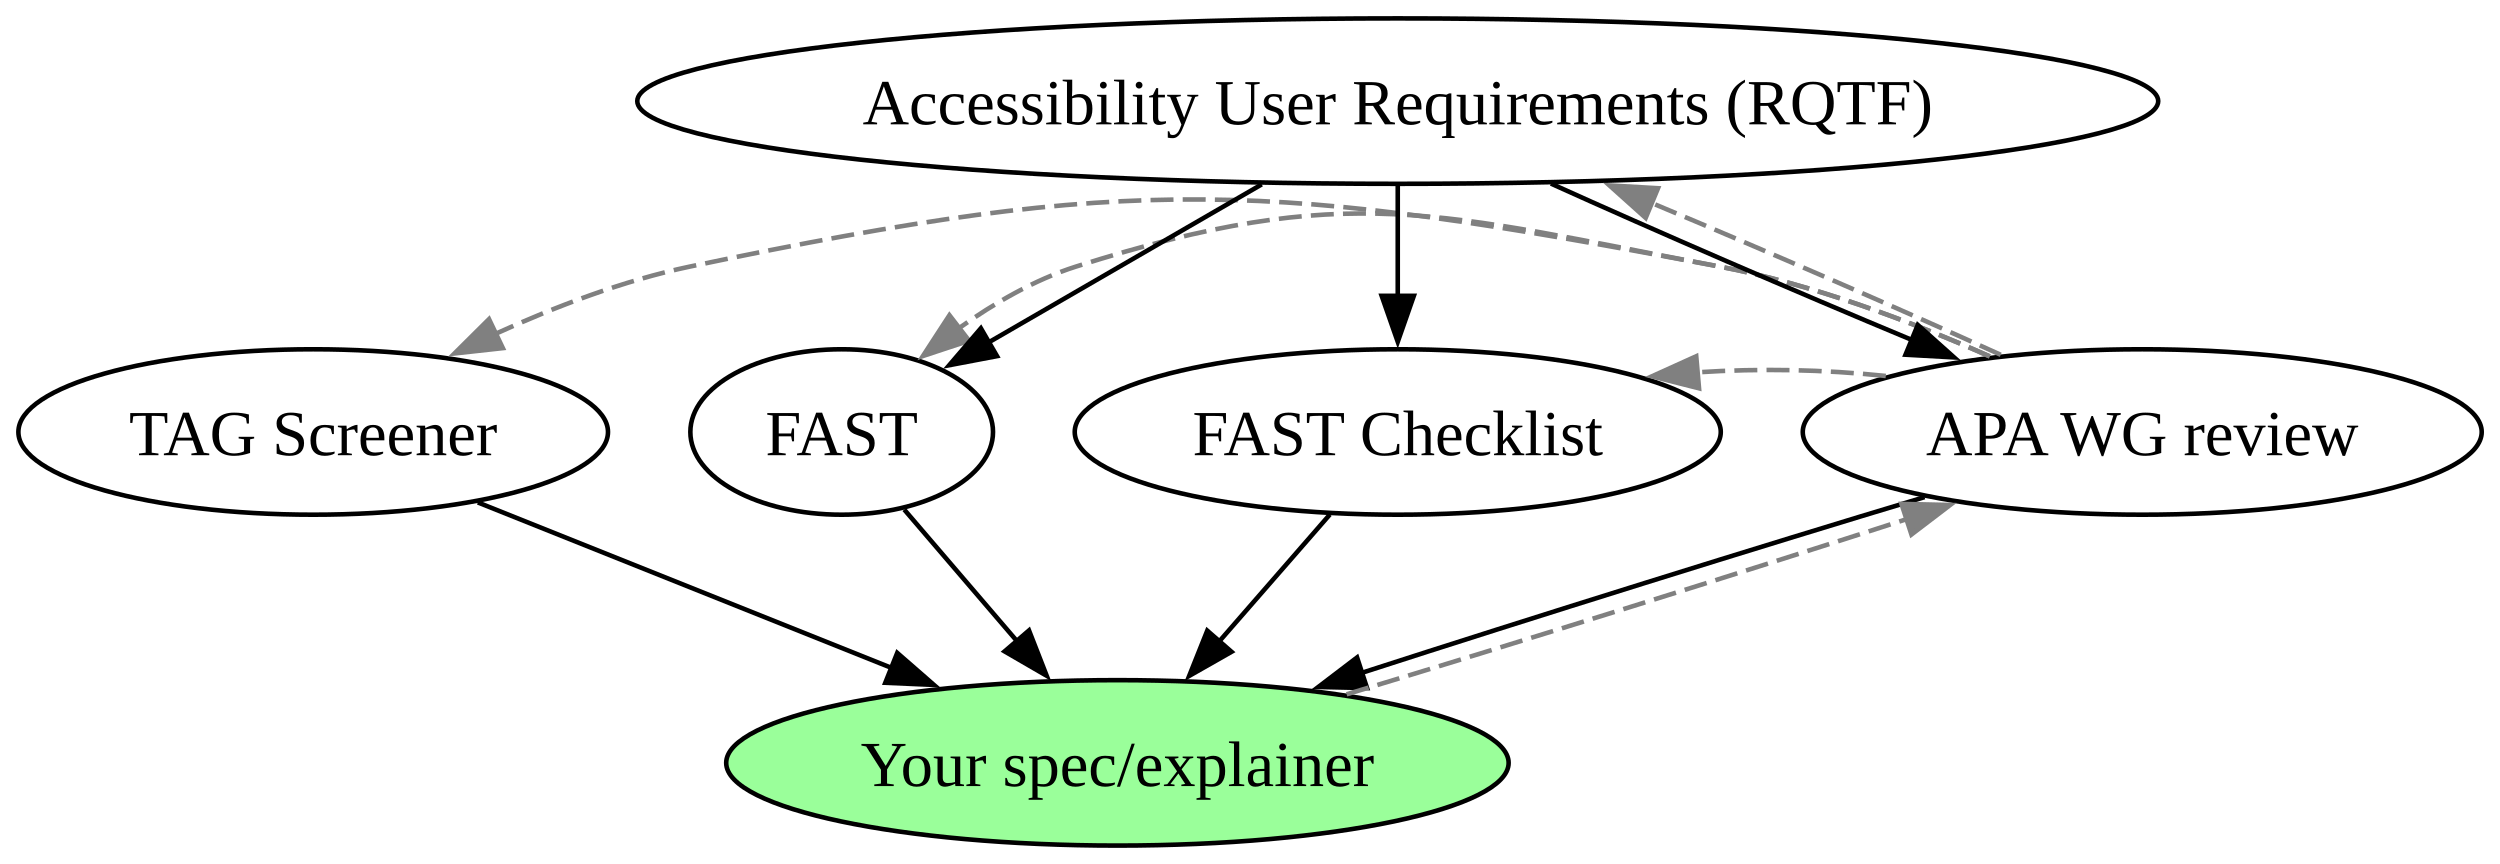
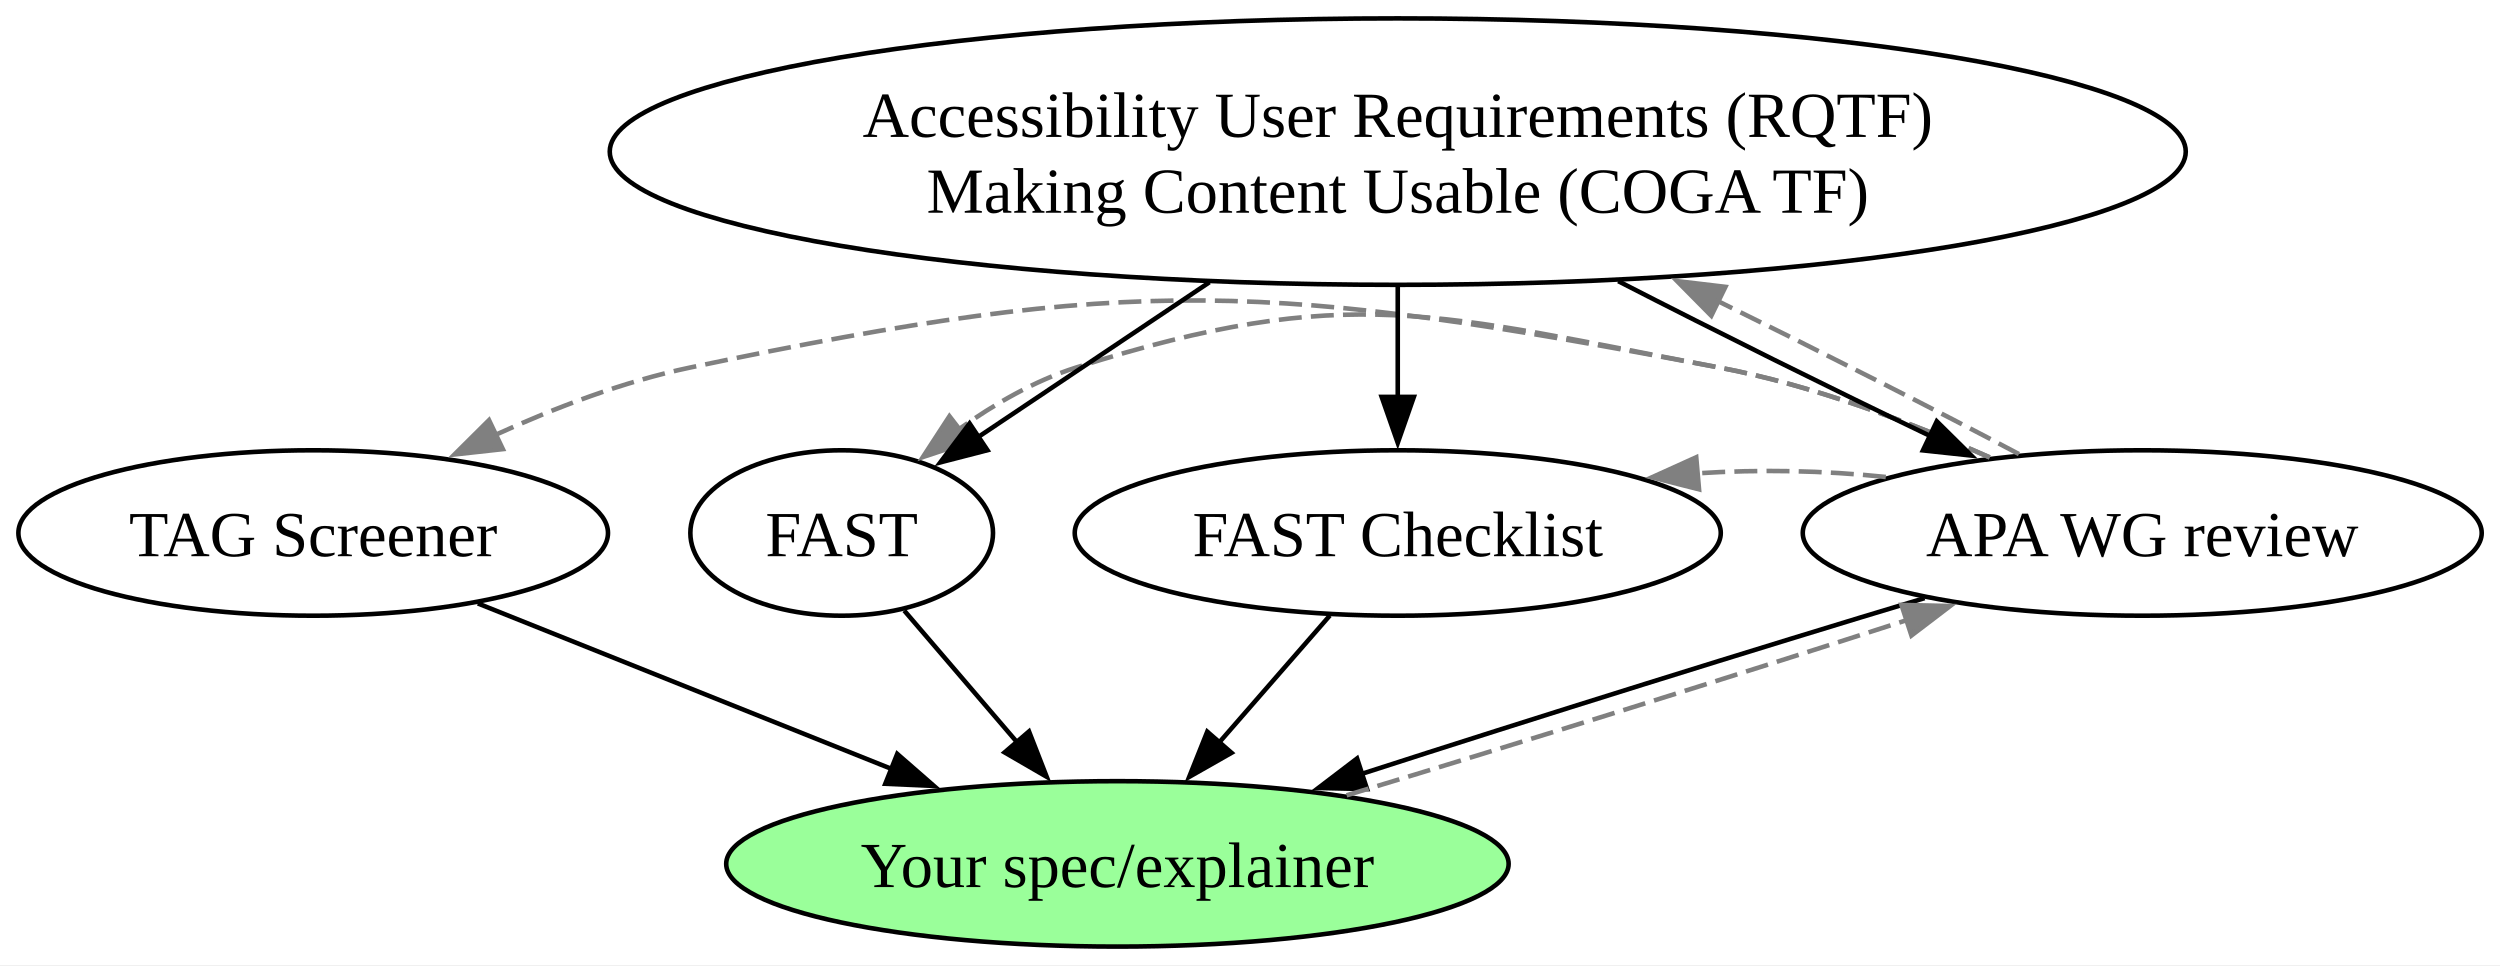
- <svg xmlns="http://www.w3.org/2000/svg" width="544pt" height="188pt" viewBox="0.00 0.00 544.00 188.00">
-   <g id="graph0" class="graph" transform="scale(1 1) rotate(0) translate(4 184)">
-     <polygon fill="white" stroke="none" points="-4,4 -4,-184 540.02,-184 540.02,4 -4,4" />
+ <svg xmlns="http://www.w3.org/2000/svg" width="544pt" height="210pt" viewBox="0.00 0.00 544.00 210.00">
+   <g id="graph0" class="graph" transform="scale(1 1) rotate(0) translate(4 205.98)">
+     <polygon fill="white" stroke="none" points="-4,4 -4,-205.98 540.02,-205.98 540.02,4 -4,4" />
    <g id="node1" class="node">
      <ellipse fill="none" stroke="black" cx="64.15" cy="-90" rx="64.15" ry="18" />
      <text xml:space="preserve" text-anchor="middle" x="64.15" y="-84.95" font-family="Times New Roman,serif" font-size="14.00">TAG Screener</text>
    </g>
    <g id="node2" class="node">
      <ellipse fill="none" stroke="black" cx="179.15" cy="-90" rx="32.93" ry="18" />
      <text xml:space="preserve" text-anchor="middle" x="179.15" y="-84.95" font-family="Times New Roman,serif" font-size="14.00">FAST</text>
    </g>
    <g id="node6" class="node">
      <ellipse fill="#9aff9a" stroke="black" cx="239.15" cy="-18" rx="85.13" ry="18" />
      <text xml:space="preserve" text-anchor="middle" x="239.15" y="-12.95" font-family="Times New Roman,serif" font-size="14.00">Your spec/explainer</text>
    </g>
    <g id="edge7" class="edge">
      <path fill="none" stroke="black" d="M99.98,-74.67C125.96,-64.27 161.41,-50.09 190.03,-38.65" />
      <polygon fill="black" stroke="black" points="191.24,-41.93 199.22,-34.97 188.64,-35.43 191.24,-41.93" />
    </g>
    <g id="node3" class="node">
      <ellipse fill="none" stroke="black" cx="300.15" cy="-90" rx="70.29" ry="18" />
      <text xml:space="preserve" text-anchor="middle" x="300.15" y="-84.95" font-family="Times New Roman,serif" font-size="14.00">FAST Checklist</text>
    </g>
    <g id="edge8" class="edge">
      <path fill="none" stroke="black" d="M192.76,-73.12C200.07,-64.59 209.24,-53.89 217.5,-44.25" />
      <polygon fill="black" stroke="black" points="219.91,-46.82 223.76,-36.95 214.6,-42.26 219.91,-46.82" />
    </g>
    <g id="node4" class="node">
      <ellipse fill="none" stroke="black" cx="462.15" cy="-90" rx="73.87" ry="18" />
      <text xml:space="preserve" text-anchor="middle" x="462.15" y="-84.95" font-family="Times New Roman,serif" font-size="14.00">APA WG review</text>
    </g>
    <g id="edge9" class="edge">
      <path fill="none" stroke="black" d="M285.38,-72.05C278.11,-63.71 269.2,-53.49 261.15,-44.25" />
      <polygon fill="black" stroke="black" points="263.98,-42.17 254.77,-36.93 258.7,-46.77 263.98,-42.17" />
    </g>
    <g id="edge15" class="edge">
      <path fill="none" stroke="grey" stroke-dasharray="5,2" d="M428.96,-106.45C411.85,-114.04 390.37,-122.18 370.15,-126 272.32,-144.46 243.58,-146.45 146.15,-126 131.74,-122.98 116.77,-117.26 103.63,-111.27" />
      <polygon fill="grey" stroke="grey" points="105.42,-108.25 94.89,-107.09 102.41,-114.56 105.42,-108.25" />
    </g>
    <g id="edge13" class="edge">
      <path fill="none" stroke="grey" stroke-dasharray="5,2" d="M428.96,-106.45C411.85,-114.04 390.37,-122.18 370.15,-126 309,-137.54 289.45,-144.82 230.15,-126 221.14,-123.14 212.35,-118.05 204.68,-112.59" />
      <polygon fill="grey" stroke="grey" points="206.88,-109.86 196.82,-106.53 202.6,-115.41 206.88,-109.86" />
    </g>
    <g id="edge14" class="edge">
      <path fill="none" stroke="grey" stroke-dasharray="5,2" d="M406.35,-102.19C392.7,-103.61 379.05,-103.87 365.4,-102.99" />
      <polygon fill="grey" stroke="grey" points="365.71,-99.5 355.44,-102.11 365.1,-106.48 365.71,-99.5" />
    </g>
    <g id="node5" class="node">
-       <ellipse fill="none" stroke="black" cx="300.15" cy="-162" rx="165.48" ry="18" />
-       <text xml:space="preserve" text-anchor="middle" x="300.15" y="-156.95" font-family="Times New Roman,serif" font-size="14.00">Accessibility User Requirements (RQTF)</text>
+       <ellipse fill="none" stroke="black" cx="300.15" cy="-172.99" rx="171.47" ry="28.99" />
+       <text xml:space="preserve" text-anchor="middle" x="300.15" y="-176.19" font-family="Times New Roman,serif" font-size="14.00">Accessibility User Requirements (RQTF)</text>
+       <text xml:space="preserve" text-anchor="middle" x="300.15" y="-159.69" font-family="Times New Roman,serif" font-size="14.00">Making Content Usable (COGA TF)</text>
    </g>
    <g id="edge12" class="edge">
-       <path fill="none" stroke="grey" stroke-dasharray="5,2" d="M431.36,-106.79C409.9,-116.55 380.81,-129.2 355.43,-139.82" />
-       <polygon fill="grey" stroke="grey" points="354.1,-136.58 346.21,-143.65 356.78,-143.04 354.1,-136.58" />
+       <path fill="none" stroke="grey" stroke-dasharray="5,2" d="M435.32,-107.17C417.35,-116.71 392.92,-129.1 369.75,-140.49" />
+       <polygon fill="grey" stroke="grey" points="368.38,-137.27 360.93,-144.81 371.45,-143.56 368.38,-137.27" />
    </g>
    <g id="edge10" class="edge">
      <path fill="none" stroke="black" d="M414.79,-75.83C378.8,-65.02 329.39,-49.58 292.1,-37.52" />
      <polygon fill="black" stroke="black" points="293.47,-34.28 282.87,-34.52 291.3,-40.94 293.47,-34.28" />
    </g>
    <g id="edge4" class="edge">
-       <path fill="none" stroke="black" d="M270.55,-143.88C252.48,-133.43 229.39,-120.07 210.94,-109.39" />
-       <polygon fill="black" stroke="black" points="212.95,-106.51 202.54,-104.53 209.44,-112.57 212.95,-106.51" />
+       <path fill="none" stroke="black" d="M259.18,-144.57C242.65,-133.5 223.93,-120.98 208.76,-110.82" />
+       <polygon fill="black" stroke="black" points="210.87,-108.02 200.61,-105.37 206.98,-113.84 210.87,-108.02" />
    </g>
    <g id="edge5" class="edge">
-       <path fill="none" stroke="black" d="M300.15,-143.7C300.15,-136.41 300.15,-127.73 300.15,-119.54" />
-       <polygon fill="black" stroke="black" points="303.65,-119.62 300.15,-109.62 296.65,-119.62 303.65,-119.62" />
+       <path fill="none" stroke="black" d="M300.15,-143.66C300.15,-135.79 300.15,-127.24 300.15,-119.36" />
+       <polygon fill="black" stroke="black" points="303.65,-119.61 300.15,-109.61 296.65,-119.61 303.65,-119.61" />
    </g>
    <g id="edge6" class="edge">
-       <path fill="none" stroke="black" d="M333.48,-144.05C356.16,-133.79 386.46,-120.67 412,-110.04" />
-       <polygon fill="black" stroke="black" points="413.31,-113.29 421.22,-106.23 410.64,-106.82 413.31,-113.29" />
+       <path fill="none" stroke="black" d="M348.13,-144.8C369.57,-133.79 394.7,-121.31 415.94,-111.14" />
+       <polygon fill="black" stroke="black" points="417.44,-114.3 424.97,-106.85 414.43,-107.98 417.44,-114.3" />
    </g>
    <g id="edge11" class="edge">
      <path fill="none" stroke="grey" stroke-dasharray="5,2" d="M289.02,-32.92C325.32,-43.86 374.23,-59.16 410.85,-71.02" />
      <polygon fill="grey" stroke="grey" points="409.76,-74.35 420.35,-74.11 411.93,-67.69 409.76,-74.35" />
    </g>
  </g>
</svg>
